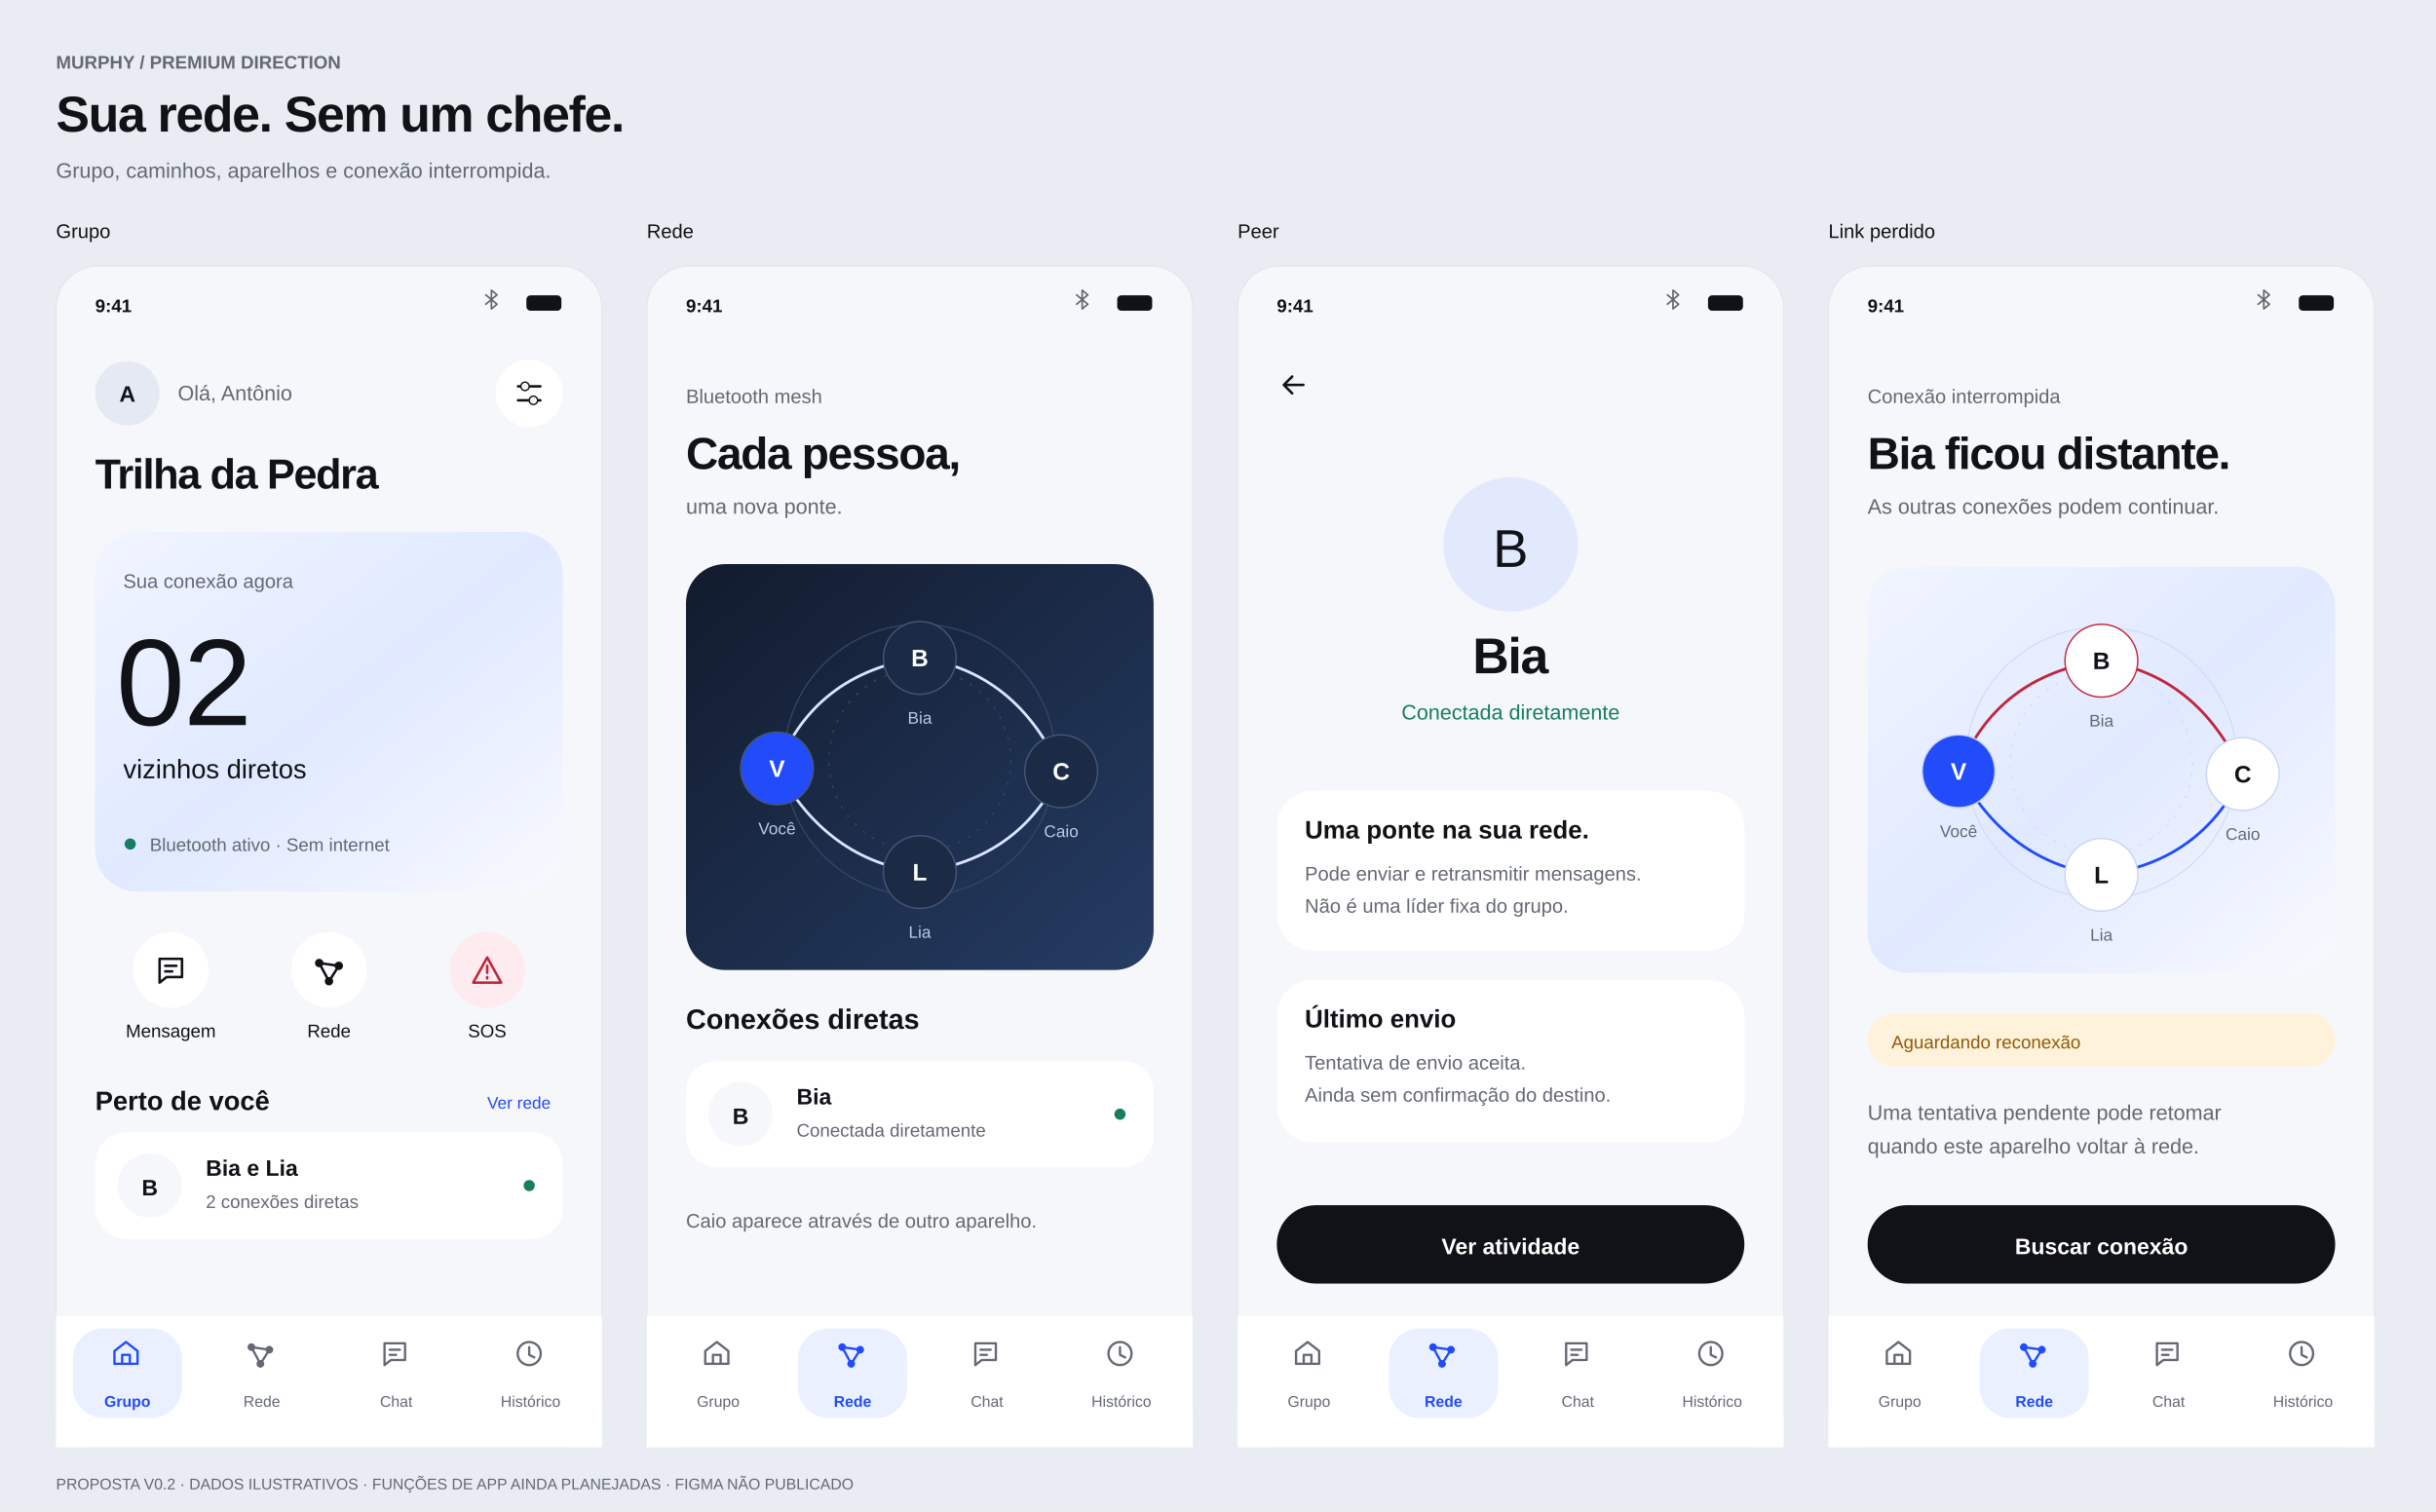
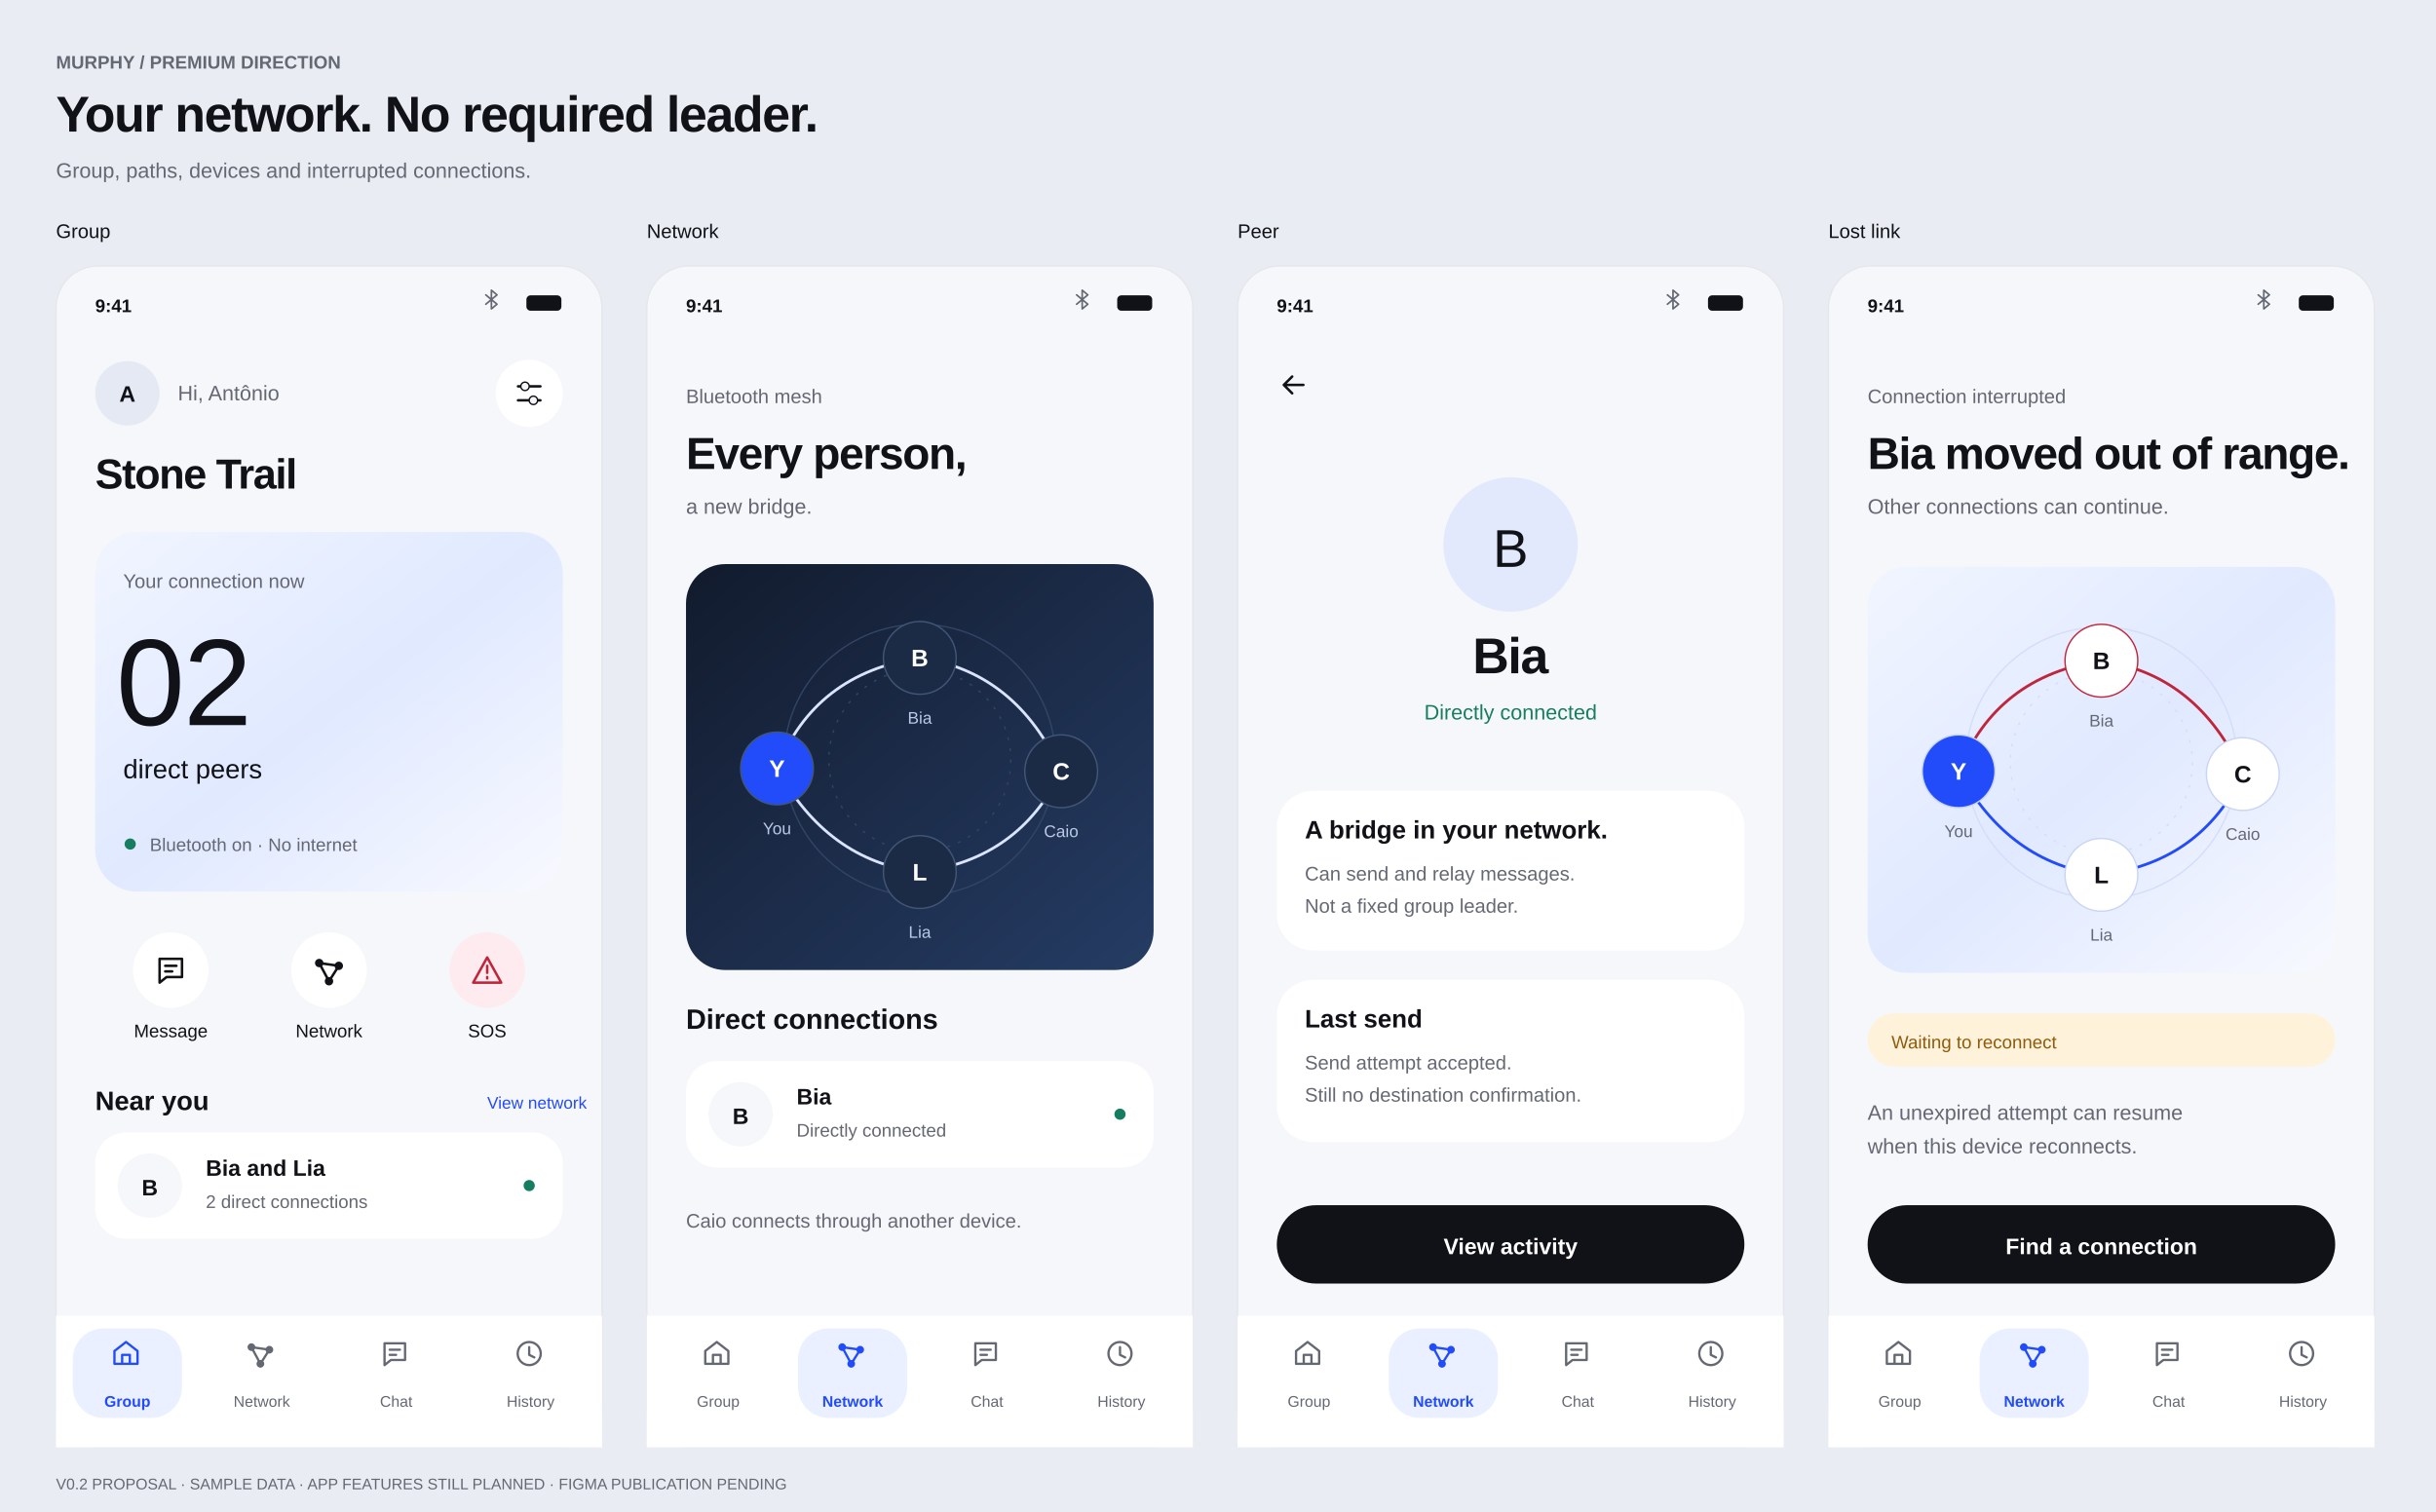
<svg xmlns="http://www.w3.org/2000/svg" width="1740" height="1080" viewBox="0 0 1740 1080">
  <defs>
    <linearGradient id="ice" x1="0" y1="0" x2="1" y2="1">
      <stop stop-color="#F1F5FF" />
      <stop offset=".5" stop-color="#E0E9FF" />
      <stop offset="1" stop-color="#F8F9FF" />
    </linearGradient>
    <linearGradient id="night" x1="0" y1="0" x2="1" y2="1">
      <stop stop-color="#121B2D" />
      <stop offset="1" stop-color="#253C64" />
    </linearGradient>
    <radialGradient id="orb">
      <stop stop-color="#B1C9FF" />
      <stop offset=".55" stop-color="#4E7CFF" />
      <stop offset="1" stop-color="#203EC2" />
    </radialGradient>
  </defs>
  <rect x="0" y="0" width="1740" height="1080" rx="0" fill="#E9ECF2" stroke="none" />
  <text x="40" y="49" font-family="Helvetica Neue, Arial, sans-serif" font-size="13" font-weight="600" fill="#646873" letter-spacing="0">MURPHY / PREMIUM DIRECTION</text>
-   <text x="40" y="94" font-family="Helvetica Neue, Arial, sans-serif" font-size="36" font-weight="600" fill="#111217" letter-spacing="-0.9">Sua rede. Sem um chefe.</text>
-   <text x="40" y="127" font-family="Helvetica Neue, Arial, sans-serif" font-size="15" font-weight="400" fill="#646873" letter-spacing="0">Grupo, caminhos, aparelhos e conexão interrompida.</text>
-   <text x="40" y="170" font-family="Helvetica Neue, Arial, sans-serif" font-size="14" font-weight="500" fill="#111217" letter-spacing="0">Grupo</text>
+   <text x="40" y="94" font-family="Helvetica Neue, Arial, sans-serif" font-size="36" font-weight="600" fill="#111217" letter-spacing="-0.9">Your network. No required leader.</text>
+   <text x="40" y="127" font-family="Helvetica Neue, Arial, sans-serif" font-size="15" font-weight="400" fill="#646873" letter-spacing="0">Group, paths, devices and interrupted connections.</text>
+   <text x="40" y="170" font-family="Helvetica Neue, Arial, sans-serif" font-size="14" font-weight="500" fill="#111217" letter-spacing="0">Group</text>
  <g id="screen-5" transform="translate(40 190)">
    <rect x="0" y="0" width="390" height="844" rx="30" fill="#F6F7FA" stroke="#E5E7ED" />
    <text x="28" y="33" font-family="Helvetica Neue, Arial, sans-serif" font-size="13" font-weight="600" fill="#111217" letter-spacing="0">9:41</text>
    <g transform="translate(303 16) scale(0.6666667)">
      <path d="M12 2v20l6-5L6 7l12 10 M12 2l6 5L6 17" fill="none" stroke="#646873" stroke-width="1.8" stroke-linecap="round" stroke-linejoin="round" />
    </g>
    <rect x="336" y="21" width="25" height="11" rx="3" fill="#111217" stroke="none" />
    <circle cx="51" cy="91" r="23" fill="#E4E9F4" />
    <text x="51" y="97" text-anchor="middle" font-family="Helvetica Neue, Arial, sans-serif" font-size="16" font-weight="600" fill="#111217" letter-spacing="0">A</text>
-     <text x="87" y="96" font-family="Helvetica Neue, Arial, sans-serif" font-size="15" font-weight="400" fill="#646873" letter-spacing="0">Olá, Antônio</text>
+     <text x="87" y="96" font-family="Helvetica Neue, Arial, sans-serif" font-size="15" font-weight="400" fill="#646873" letter-spacing="0">Hi, Antônio</text>
    <rect x="314" y="67" width="48" height="48" rx="24" fill="#FFFFFF" stroke="none" />
    <g transform="translate(326 79) scale(1)">
      <path d="M4 7h16 M4 17h16" fill="none" stroke="#111217" stroke-width="1.8" stroke-linecap="round" stroke-linejoin="round" />
      <circle cx="9" cy="7" r="3" fill="#F6F7FA" stroke="#111217" />
      <circle cx="15" cy="17" r="3" fill="#F6F7FA" stroke="#111217" />
    </g>
-     <text x="28" y="159" font-family="Helvetica Neue, Arial, sans-serif" font-size="30" font-weight="600" fill="#111217" letter-spacing="-0.9">Trilha da Pedra</text>
+     <text x="28" y="159" font-family="Helvetica Neue, Arial, sans-serif" font-size="30" font-weight="600" fill="#111217" letter-spacing="-0.9">Stone Trail</text>
    <rect x="28" y="190" width="334" height="257" rx="30" fill="url(#ice)" stroke="none" />
-     <text x="48" y="230" font-family="Helvetica Neue, Arial, sans-serif" font-size="14" font-weight="500" fill="#646873" letter-spacing="0">Sua conexão agora</text>
+     <text x="48" y="230" font-family="Helvetica Neue, Arial, sans-serif" font-size="14" font-weight="500" fill="#646873" letter-spacing="0">Your connection now</text>
    <text x="43" y="328" font-family="Helvetica Neue, Arial, sans-serif" font-size="88" font-weight="500" fill="#111217" letter-spacing="-0.9">02</text>
-     <text x="48" y="366" font-family="Helvetica Neue, Arial, sans-serif" font-size="19" font-weight="500" fill="#111217" letter-spacing="0">vizinhos diretos</text>
+     <text x="48" y="366" font-family="Helvetica Neue, Arial, sans-serif" font-size="19" font-weight="500" fill="#111217" letter-spacing="0">direct peers</text>
    <circle cx="53" cy="413" r="4" fill="#167D60" />
-     <text x="67" y="418" font-family="Helvetica Neue, Arial, sans-serif" font-size="13" font-weight="400" fill="#646873" letter-spacing="0">Bluetooth ativo · Sem internet</text>
+     <text x="67" y="418" font-family="Helvetica Neue, Arial, sans-serif" font-size="13" font-weight="400" fill="#646873" letter-spacing="0">Bluetooth on · No internet</text>
    <circle cx="82" cy="503" r="27" fill="#FFFFFF" />
    <g transform="translate(70 491) scale(1)">
      <path d="M4 4h16v13H9l-5 4V4 M8 9h8 M8 13h5" fill="none" stroke="#111217" stroke-width="1.8" stroke-linecap="round" stroke-linejoin="round" />
    </g>
-     <text x="82" y="551" text-anchor="middle" font-family="Helvetica Neue, Arial, sans-serif" font-size="13" font-weight="500" fill="#111217" letter-spacing="0">Mensagem</text>
+     <text x="82" y="551" text-anchor="middle" font-family="Helvetica Neue, Arial, sans-serif" font-size="13" font-weight="500" fill="#111217" letter-spacing="0">Message</text>
    <circle cx="195" cy="503" r="27" fill="#FFFFFF" />
    <g transform="translate(183 491) scale(1)">
      <path d="M5 7l14 2-7 11L5 7 M5 7l7 13" fill="none" stroke="#111217" stroke-width="1.8" stroke-linecap="round" stroke-linejoin="round" />
      <circle cx="5" cy="7" r="3" fill="#111217" />
      <circle cx="19" cy="9" r="3" fill="#111217" />
      <circle cx="12" cy="20" r="3" fill="#111217" />
    </g>
-     <text x="195" y="551" text-anchor="middle" font-family="Helvetica Neue, Arial, sans-serif" font-size="13" font-weight="500" fill="#111217" letter-spacing="0">Rede</text>
+     <text x="195" y="551" text-anchor="middle" font-family="Helvetica Neue, Arial, sans-serif" font-size="13" font-weight="500" fill="#111217" letter-spacing="0">Network</text>
    <circle cx="308" cy="503" r="27" fill="#FDEBF0" />
    <g transform="translate(296 491) scale(1)">
      <path d="M12 3L2 21h20L12 3 M12 9v5 M12 17v1" fill="none" stroke="#BF263B" stroke-width="1.8" stroke-linecap="round" stroke-linejoin="round" />
    </g>
    <text x="308" y="551" text-anchor="middle" font-family="Helvetica Neue, Arial, sans-serif" font-size="13" font-weight="500" fill="#111217" letter-spacing="0">SOS</text>
-     <text x="28" y="603" font-family="Helvetica Neue, Arial, sans-serif" font-size="19" font-weight="600" fill="#111217" letter-spacing="0">Perto de você</text>
-     <text x="308" y="602" font-family="Helvetica Neue, Arial, sans-serif" font-size="12" font-weight="500" fill="#224BFA" letter-spacing="0">Ver rede</text>
+     <text x="28" y="603" font-family="Helvetica Neue, Arial, sans-serif" font-size="19" font-weight="600" fill="#111217" letter-spacing="0">Near you</text>
+     <text x="308" y="602" font-family="Helvetica Neue, Arial, sans-serif" font-size="12" font-weight="500" fill="#224BFA" letter-spacing="0">View network</text>
    <rect x="28" y="619" width="334" height="76" rx="22" fill="#FFFFFF" stroke="none" />
    <circle cx="67" cy="657" r="23" fill="#F6F7FA" />
    <text x="67" y="664" text-anchor="middle" font-family="Helvetica Neue, Arial, sans-serif" font-size="16" font-weight="600" fill="#111217" letter-spacing="0">B</text>
-     <text x="107" y="650" font-family="Helvetica Neue, Arial, sans-serif" font-size="16" font-weight="600" fill="#111217" letter-spacing="0">Bia e Lia</text>
-     <text x="107" y="673" font-family="Helvetica Neue, Arial, sans-serif" font-size="13" font-weight="400" fill="#646873" letter-spacing="0">2 conexões diretas</text>
+     <text x="107" y="650" font-family="Helvetica Neue, Arial, sans-serif" font-size="16" font-weight="600" fill="#111217" letter-spacing="0">Bia and Lia</text>
+     <text x="107" y="673" font-family="Helvetica Neue, Arial, sans-serif" font-size="13" font-weight="400" fill="#646873" letter-spacing="0">2 direct connections</text>
    <circle cx="338" cy="657" r="4" fill="#167D60" />
    <rect x="0" y="750" width="390" height="94" rx="0" fill="#FFFFFF" stroke="none" />
    <rect x="12" y="759" width="78" height="64" rx="22" fill="#EAF0FF" stroke="none" />
    <g transform="translate(39 766) scale(0.9166667)">
      <path d="M3 10L12 3l9 7v10H3Z M9 20v-7h6v7" fill="none" stroke="#224BFA" stroke-width="1.8" stroke-linecap="round" stroke-linejoin="round" />
    </g>
-     <text x="51" y="815" text-anchor="middle" font-family="Helvetica Neue, Arial, sans-serif" font-size="11" font-weight="600" fill="#224BFA" letter-spacing="0">Grupo</text>
+     <text x="51" y="815" text-anchor="middle" font-family="Helvetica Neue, Arial, sans-serif" font-size="11" font-weight="600" fill="#224BFA" letter-spacing="0">Group</text>
    <rect x="108" y="759" width="78" height="64" rx="22" fill="#FFFFFF" stroke="none" />
    <g transform="translate(135 766) scale(0.9166667)">
      <path d="M5 7l14 2-7 11L5 7 M5 7l7 13" fill="none" stroke="#646873" stroke-width="1.8" stroke-linecap="round" stroke-linejoin="round" />
      <circle cx="5" cy="7" r="3" fill="#646873" />
      <circle cx="19" cy="9" r="3" fill="#646873" />
      <circle cx="12" cy="20" r="3" fill="#646873" />
    </g>
-     <text x="147" y="815" text-anchor="middle" font-family="Helvetica Neue, Arial, sans-serif" font-size="11" font-weight="400" fill="#646873" letter-spacing="0">Rede</text>
-     <rect x="204" y="759" width="78" height="64" rx="22" fill="#FFFFFF" stroke="none" />
-     <g transform="translate(231 766) scale(0.9166667)">
-       <path d="M4 4h16v13H9l-5 4V4 M8 9h8 M8 13h5" fill="none" stroke="#646873" stroke-width="1.8" stroke-linecap="round" stroke-linejoin="round" />
-     </g>
-     <text x="243" y="815" text-anchor="middle" font-family="Helvetica Neue, Arial, sans-serif" font-size="11" font-weight="400" fill="#646873" letter-spacing="0">Chat</text>
-     <rect x="300" y="759" width="78" height="64" rx="22" fill="#FFFFFF" stroke="none" />
-     <g transform="translate(327 766) scale(0.9166667)">
-       <path d="M12 7v6l4 2" fill="none" stroke="#646873" stroke-width="1.8" stroke-linecap="round" stroke-linejoin="round" />
-       <circle cx="12" cy="12" r="9" fill="none" stroke="#646873" stroke-width="1.8" />
-     </g>
-     <text x="339" y="815" text-anchor="middle" font-family="Helvetica Neue, Arial, sans-serif" font-size="11" font-weight="400" fill="#646873" letter-spacing="0">Histórico</text>
-   </g>
-   <text x="462" y="170" font-family="Helvetica Neue, Arial, sans-serif" font-size="14" font-weight="500" fill="#111217" letter-spacing="0">Rede</text>
+     <text x="147" y="815" text-anchor="middle" font-family="Helvetica Neue, Arial, sans-serif" font-size="11" font-weight="400" fill="#646873" letter-spacing="0">Network</text>
+     <rect x="204" y="759" width="78" height="64" rx="22" fill="#FFFFFF" stroke="none" />
+     <g transform="translate(231 766) scale(0.9166667)">
+       <path d="M4 4h16v13H9l-5 4V4 M8 9h8 M8 13h5" fill="none" stroke="#646873" stroke-width="1.8" stroke-linecap="round" stroke-linejoin="round" />
+     </g>
+     <text x="243" y="815" text-anchor="middle" font-family="Helvetica Neue, Arial, sans-serif" font-size="11" font-weight="400" fill="#646873" letter-spacing="0">Chat</text>
+     <rect x="300" y="759" width="78" height="64" rx="22" fill="#FFFFFF" stroke="none" />
+     <g transform="translate(327 766) scale(0.9166667)">
+       <path d="M12 7v6l4 2" fill="none" stroke="#646873" stroke-width="1.8" stroke-linecap="round" stroke-linejoin="round" />
+       <circle cx="12" cy="12" r="9" fill="none" stroke="#646873" stroke-width="1.8" />
+     </g>
+     <text x="339" y="815" text-anchor="middle" font-family="Helvetica Neue, Arial, sans-serif" font-size="11" font-weight="400" fill="#646873" letter-spacing="0">History</text>
+   </g>
+   <text x="462" y="170" font-family="Helvetica Neue, Arial, sans-serif" font-size="14" font-weight="500" fill="#111217" letter-spacing="0">Network</text>
  <g id="screen-6" transform="translate(462 190)">
    <rect x="0" y="0" width="390" height="844" rx="30" fill="#F6F7FA" stroke="#E5E7ED" />
    <text x="28" y="33" font-family="Helvetica Neue, Arial, sans-serif" font-size="13" font-weight="600" fill="#111217" letter-spacing="0">9:41</text>
    <g transform="translate(303 16) scale(0.6666667)">
      <path d="M12 2v20l6-5L6 7l12 10 M12 2l6 5L6 17" fill="none" stroke="#646873" stroke-width="1.8" stroke-linecap="round" stroke-linejoin="round" />
    </g>
    <rect x="336" y="21" width="25" height="11" rx="3" fill="#111217" stroke="none" />
    <text x="28" y="98" font-family="Helvetica Neue, Arial, sans-serif" font-size="14" font-weight="500" fill="#646873" letter-spacing="0">Bluetooth mesh</text>
-     <text x="28" y="145" font-family="Helvetica Neue, Arial, sans-serif" font-size="32" font-weight="600" fill="#111217" letter-spacing="-0.9">Cada pessoa,</text>
-     <text x="28" y="177" font-family="Helvetica Neue, Arial, sans-serif" font-size="15" font-weight="400" fill="#646873" letter-spacing="0">uma nova ponte.</text>
+     <text x="28" y="145" font-family="Helvetica Neue, Arial, sans-serif" font-size="32" font-weight="600" fill="#111217" letter-spacing="-0.9">Every person,</text>
+     <text x="28" y="177" font-family="Helvetica Neue, Arial, sans-serif" font-size="15" font-weight="400" fill="#646873" letter-spacing="0">a new bridge.</text>
    <rect x="28" y="213" width="334" height="290" rx="28" fill="url(#night)" stroke="none" />
    <circle cx="195" cy="353" r="97" fill="none" stroke="#314464" />
    <circle cx="195" cy="353" r="65" fill="none" stroke="#314464" stroke-dasharray="2 6" />
    <path d="M93 359Q120 291 195 280Q264 290 296 361" fill="none" stroke="#DAE4FF" stroke-width="2" stroke-linecap="round" stroke-linejoin="round" />
    <path d="M93 359Q129 425 195 433Q266 424 296 361" fill="none" stroke="#DAE4FF" stroke-width="2" stroke-linecap="round" stroke-linejoin="round" />
    <circle cx="93" cy="359" r="26" fill="#224BFA" stroke="#415675" />
-     <text x="93" y="365" text-anchor="middle" font-family="Helvetica Neue, Arial, sans-serif" font-size="17" font-weight="600" fill="#fff" letter-spacing="0">V</text>
-     <text x="93" y="406" text-anchor="middle" font-family="Helvetica Neue, Arial, sans-serif" font-size="12" font-weight="400" fill="#B9C9E6" letter-spacing="0">Você</text>
+     <text x="93" y="365" text-anchor="middle" font-family="Helvetica Neue, Arial, sans-serif" font-size="17" font-weight="600" fill="#fff" letter-spacing="0">Y</text>
+     <text x="93" y="406" text-anchor="middle" font-family="Helvetica Neue, Arial, sans-serif" font-size="12" font-weight="400" fill="#B9C9E6" letter-spacing="0">You</text>
    <circle cx="195" cy="280" r="26" fill="#1B2B46" stroke="#415675" />
    <text x="195" y="286" text-anchor="middle" font-family="Helvetica Neue, Arial, sans-serif" font-size="17" font-weight="600" fill="#fff" letter-spacing="0">B</text>
    <text x="195" y="327" text-anchor="middle" font-family="Helvetica Neue, Arial, sans-serif" font-size="12" font-weight="400" fill="#B9C9E6" letter-spacing="0">Bia</text>
    <circle cx="296" cy="361" r="26" fill="#1B2B46" stroke="#415675" />
    <text x="296" y="367" text-anchor="middle" font-family="Helvetica Neue, Arial, sans-serif" font-size="17" font-weight="600" fill="#fff" letter-spacing="0">C</text>
    <text x="296" y="408" text-anchor="middle" font-family="Helvetica Neue, Arial, sans-serif" font-size="12" font-weight="400" fill="#B9C9E6" letter-spacing="0">Caio</text>
    <circle cx="195" cy="433" r="26" fill="#1B2B46" stroke="#415675" />
    <text x="195" y="439" text-anchor="middle" font-family="Helvetica Neue, Arial, sans-serif" font-size="17" font-weight="600" fill="#fff" letter-spacing="0">L</text>
    <text x="195" y="480" text-anchor="middle" font-family="Helvetica Neue, Arial, sans-serif" font-size="12" font-weight="400" fill="#B9C9E6" letter-spacing="0">Lia</text>
-     <text x="28" y="545" font-family="Helvetica Neue, Arial, sans-serif" font-size="20" font-weight="600" fill="#111217" letter-spacing="0">Conexões diretas</text>
+     <text x="28" y="545" font-family="Helvetica Neue, Arial, sans-serif" font-size="20" font-weight="600" fill="#111217" letter-spacing="0">Direct connections</text>
    <rect x="28" y="568" width="334" height="76" rx="22" fill="#FFFFFF" stroke="none" />
    <circle cx="67" cy="606" r="23" fill="#F6F7FA" />
    <text x="67" y="613" text-anchor="middle" font-family="Helvetica Neue, Arial, sans-serif" font-size="16" font-weight="600" fill="#111217" letter-spacing="0">B</text>
    <text x="107" y="599" font-family="Helvetica Neue, Arial, sans-serif" font-size="16" font-weight="600" fill="#111217" letter-spacing="0">Bia</text>
-     <text x="107" y="622" font-family="Helvetica Neue, Arial, sans-serif" font-size="13" font-weight="400" fill="#646873" letter-spacing="0">Conectada diretamente</text>
+     <text x="107" y="622" font-family="Helvetica Neue, Arial, sans-serif" font-size="13" font-weight="400" fill="#646873" letter-spacing="0">Directly connected</text>
    <circle cx="338" cy="606" r="4" fill="#167D60" />
-     <text x="28" y="687" font-family="Helvetica Neue, Arial, sans-serif" font-size="14" font-weight="400" fill="#646873" letter-spacing="0">Caio aparece através de outro aparelho.</text>
+     <text x="28" y="687" font-family="Helvetica Neue, Arial, sans-serif" font-size="14" font-weight="400" fill="#646873" letter-spacing="0">Caio connects through another device.</text>
    <rect x="0" y="750" width="390" height="94" rx="0" fill="#FFFFFF" stroke="none" />
    <rect x="12" y="759" width="78" height="64" rx="22" fill="#FFFFFF" stroke="none" />
    <g transform="translate(39 766) scale(0.9166667)">
      <path d="M3 10L12 3l9 7v10H3Z M9 20v-7h6v7" fill="none" stroke="#646873" stroke-width="1.8" stroke-linecap="round" stroke-linejoin="round" />
    </g>
-     <text x="51" y="815" text-anchor="middle" font-family="Helvetica Neue, Arial, sans-serif" font-size="11" font-weight="400" fill="#646873" letter-spacing="0">Grupo</text>
+     <text x="51" y="815" text-anchor="middle" font-family="Helvetica Neue, Arial, sans-serif" font-size="11" font-weight="400" fill="#646873" letter-spacing="0">Group</text>
    <rect x="108" y="759" width="78" height="64" rx="22" fill="#EAF0FF" stroke="none" />
    <g transform="translate(135 766) scale(0.9166667)">
      <path d="M5 7l14 2-7 11L5 7 M5 7l7 13" fill="none" stroke="#224BFA" stroke-width="1.8" stroke-linecap="round" stroke-linejoin="round" />
      <circle cx="5" cy="7" r="3" fill="#224BFA" />
      <circle cx="19" cy="9" r="3" fill="#224BFA" />
      <circle cx="12" cy="20" r="3" fill="#224BFA" />
    </g>
-     <text x="147" y="815" text-anchor="middle" font-family="Helvetica Neue, Arial, sans-serif" font-size="11" font-weight="600" fill="#224BFA" letter-spacing="0">Rede</text>
-     <rect x="204" y="759" width="78" height="64" rx="22" fill="#FFFFFF" stroke="none" />
-     <g transform="translate(231 766) scale(0.9166667)">
-       <path d="M4 4h16v13H9l-5 4V4 M8 9h8 M8 13h5" fill="none" stroke="#646873" stroke-width="1.8" stroke-linecap="round" stroke-linejoin="round" />
-     </g>
-     <text x="243" y="815" text-anchor="middle" font-family="Helvetica Neue, Arial, sans-serif" font-size="11" font-weight="400" fill="#646873" letter-spacing="0">Chat</text>
-     <rect x="300" y="759" width="78" height="64" rx="22" fill="#FFFFFF" stroke="none" />
-     <g transform="translate(327 766) scale(0.9166667)">
-       <path d="M12 7v6l4 2" fill="none" stroke="#646873" stroke-width="1.8" stroke-linecap="round" stroke-linejoin="round" />
-       <circle cx="12" cy="12" r="9" fill="none" stroke="#646873" stroke-width="1.8" />
-     </g>
-     <text x="339" y="815" text-anchor="middle" font-family="Helvetica Neue, Arial, sans-serif" font-size="11" font-weight="400" fill="#646873" letter-spacing="0">Histórico</text>
+     <text x="147" y="815" text-anchor="middle" font-family="Helvetica Neue, Arial, sans-serif" font-size="11" font-weight="600" fill="#224BFA" letter-spacing="0">Network</text>
+     <rect x="204" y="759" width="78" height="64" rx="22" fill="#FFFFFF" stroke="none" />
+     <g transform="translate(231 766) scale(0.9166667)">
+       <path d="M4 4h16v13H9l-5 4V4 M8 9h8 M8 13h5" fill="none" stroke="#646873" stroke-width="1.8" stroke-linecap="round" stroke-linejoin="round" />
+     </g>
+     <text x="243" y="815" text-anchor="middle" font-family="Helvetica Neue, Arial, sans-serif" font-size="11" font-weight="400" fill="#646873" letter-spacing="0">Chat</text>
+     <rect x="300" y="759" width="78" height="64" rx="22" fill="#FFFFFF" stroke="none" />
+     <g transform="translate(327 766) scale(0.9166667)">
+       <path d="M12 7v6l4 2" fill="none" stroke="#646873" stroke-width="1.8" stroke-linecap="round" stroke-linejoin="round" />
+       <circle cx="12" cy="12" r="9" fill="none" stroke="#646873" stroke-width="1.8" />
+     </g>
+     <text x="339" y="815" text-anchor="middle" font-family="Helvetica Neue, Arial, sans-serif" font-size="11" font-weight="400" fill="#646873" letter-spacing="0">History</text>
  </g>
  <text x="884" y="170" font-family="Helvetica Neue, Arial, sans-serif" font-size="14" font-weight="500" fill="#111217" letter-spacing="0">Peer</text>
  <g id="screen-7" transform="translate(884 190)">
    <rect x="0" y="0" width="390" height="844" rx="30" fill="#F6F7FA" stroke="#E5E7ED" />
    <text x="28" y="33" font-family="Helvetica Neue, Arial, sans-serif" font-size="13" font-weight="600" fill="#111217" letter-spacing="0">9:41</text>
    <g transform="translate(303 16) scale(0.6666667)">
      <path d="M12 2v20l6-5L6 7l12 10 M12 2l6 5L6 17" fill="none" stroke="#646873" stroke-width="1.8" stroke-linecap="round" stroke-linejoin="round" />
    </g>
    <rect x="336" y="21" width="25" height="11" rx="3" fill="#111217" stroke="none" />
    <g transform="translate(28 73) scale(1)">
      <path d="M19 12H5 M11 6l-6 6 6 6" fill="none" stroke="#111217" stroke-width="1.8" stroke-linecap="round" stroke-linejoin="round" />
    </g>
    <circle cx="195" cy="199" r="48" fill="#E2E9FC" />
    <text x="195" y="215" text-anchor="middle" font-family="Helvetica Neue, Arial, sans-serif" font-size="38" font-weight="500" fill="#111217" letter-spacing="-0.9">B</text>
    <text x="195" y="291" text-anchor="middle" font-family="Helvetica Neue, Arial, sans-serif" font-size="36" font-weight="600" fill="#111217" letter-spacing="-0.9">Bia</text>
-     <text x="195" y="324" text-anchor="middle" font-family="Helvetica Neue, Arial, sans-serif" font-size="15" font-weight="500" fill="#167D60" letter-spacing="0">Conectada diretamente</text>
+     <text x="195" y="324" text-anchor="middle" font-family="Helvetica Neue, Arial, sans-serif" font-size="15" font-weight="500" fill="#167D60" letter-spacing="0">Directly connected</text>
    <rect x="28" y="375" width="334" height="114" rx="26" fill="#FFFFFF" stroke="none" />
-     <text x="48" y="409" font-family="Helvetica Neue, Arial, sans-serif" font-size="18" font-weight="600" fill="#111217" letter-spacing="0">Uma ponte na sua rede.</text>
-     <text x="48" y="439" font-family="Helvetica Neue, Arial, sans-serif" font-size="14" font-weight="400" fill="#646873" letter-spacing="0">Pode enviar e retransmitir mensagens.</text>
-     <text x="48" y="462" font-family="Helvetica Neue, Arial, sans-serif" font-size="14" font-weight="400" fill="#646873" letter-spacing="0">Não é uma líder fixa do grupo.</text>
+     <text x="48" y="409" font-family="Helvetica Neue, Arial, sans-serif" font-size="18" font-weight="600" fill="#111217" letter-spacing="0">A bridge in your network.</text>
+     <text x="48" y="439" font-family="Helvetica Neue, Arial, sans-serif" font-size="14" font-weight="400" fill="#646873" letter-spacing="0">Can send and relay messages.</text>
+     <text x="48" y="462" font-family="Helvetica Neue, Arial, sans-serif" font-size="14" font-weight="400" fill="#646873" letter-spacing="0">Not a fixed group leader.</text>
    <rect x="28" y="510" width="334" height="116" rx="26" fill="#FFFFFF" stroke="none" />
-     <text x="48" y="544" font-family="Helvetica Neue, Arial, sans-serif" font-size="18" font-weight="600" fill="#111217" letter-spacing="0">Último envio</text>
-     <text x="48" y="574" font-family="Helvetica Neue, Arial, sans-serif" font-size="14" font-weight="400" fill="#646873" letter-spacing="0">Tentativa de envio aceita.</text>
-     <text x="48" y="597" font-family="Helvetica Neue, Arial, sans-serif" font-size="14" font-weight="400" fill="#646873" letter-spacing="0">Ainda sem confirmação do destino.</text>
+     <text x="48" y="544" font-family="Helvetica Neue, Arial, sans-serif" font-size="18" font-weight="600" fill="#111217" letter-spacing="0">Last send</text>
+     <text x="48" y="574" font-family="Helvetica Neue, Arial, sans-serif" font-size="14" font-weight="400" fill="#646873" letter-spacing="0">Send attempt accepted.</text>
+     <text x="48" y="597" font-family="Helvetica Neue, Arial, sans-serif" font-size="14" font-weight="400" fill="#646873" letter-spacing="0">Still no destination confirmation.</text>
    <rect x="28" y="671" width="334" height="56" rx="28" fill="#111217" stroke="none" />
-     <text x="195" y="706" text-anchor="middle" font-family="Helvetica Neue, Arial, sans-serif" font-size="16" font-weight="600" fill="#fff" letter-spacing="0">Ver atividade</text>
+     <text x="195" y="706" text-anchor="middle" font-family="Helvetica Neue, Arial, sans-serif" font-size="16" font-weight="600" fill="#fff" letter-spacing="0">View activity</text>
    <rect x="0" y="750" width="390" height="94" rx="0" fill="#FFFFFF" stroke="none" />
    <rect x="12" y="759" width="78" height="64" rx="22" fill="#FFFFFF" stroke="none" />
    <g transform="translate(39 766) scale(0.9166667)">
      <path d="M3 10L12 3l9 7v10H3Z M9 20v-7h6v7" fill="none" stroke="#646873" stroke-width="1.8" stroke-linecap="round" stroke-linejoin="round" />
    </g>
-     <text x="51" y="815" text-anchor="middle" font-family="Helvetica Neue, Arial, sans-serif" font-size="11" font-weight="400" fill="#646873" letter-spacing="0">Grupo</text>
+     <text x="51" y="815" text-anchor="middle" font-family="Helvetica Neue, Arial, sans-serif" font-size="11" font-weight="400" fill="#646873" letter-spacing="0">Group</text>
    <rect x="108" y="759" width="78" height="64" rx="22" fill="#EAF0FF" stroke="none" />
    <g transform="translate(135 766) scale(0.9166667)">
      <path d="M5 7l14 2-7 11L5 7 M5 7l7 13" fill="none" stroke="#224BFA" stroke-width="1.8" stroke-linecap="round" stroke-linejoin="round" />
      <circle cx="5" cy="7" r="3" fill="#224BFA" />
      <circle cx="19" cy="9" r="3" fill="#224BFA" />
      <circle cx="12" cy="20" r="3" fill="#224BFA" />
    </g>
-     <text x="147" y="815" text-anchor="middle" font-family="Helvetica Neue, Arial, sans-serif" font-size="11" font-weight="600" fill="#224BFA" letter-spacing="0">Rede</text>
-     <rect x="204" y="759" width="78" height="64" rx="22" fill="#FFFFFF" stroke="none" />
-     <g transform="translate(231 766) scale(0.9166667)">
-       <path d="M4 4h16v13H9l-5 4V4 M8 9h8 M8 13h5" fill="none" stroke="#646873" stroke-width="1.8" stroke-linecap="round" stroke-linejoin="round" />
-     </g>
-     <text x="243" y="815" text-anchor="middle" font-family="Helvetica Neue, Arial, sans-serif" font-size="11" font-weight="400" fill="#646873" letter-spacing="0">Chat</text>
-     <rect x="300" y="759" width="78" height="64" rx="22" fill="#FFFFFF" stroke="none" />
-     <g transform="translate(327 766) scale(0.9166667)">
-       <path d="M12 7v6l4 2" fill="none" stroke="#646873" stroke-width="1.8" stroke-linecap="round" stroke-linejoin="round" />
-       <circle cx="12" cy="12" r="9" fill="none" stroke="#646873" stroke-width="1.8" />
-     </g>
-     <text x="339" y="815" text-anchor="middle" font-family="Helvetica Neue, Arial, sans-serif" font-size="11" font-weight="400" fill="#646873" letter-spacing="0">Histórico</text>
-   </g>
-   <text x="1306" y="170" font-family="Helvetica Neue, Arial, sans-serif" font-size="14" font-weight="500" fill="#111217" letter-spacing="0">Link perdido</text>
+     <text x="147" y="815" text-anchor="middle" font-family="Helvetica Neue, Arial, sans-serif" font-size="11" font-weight="600" fill="#224BFA" letter-spacing="0">Network</text>
+     <rect x="204" y="759" width="78" height="64" rx="22" fill="#FFFFFF" stroke="none" />
+     <g transform="translate(231 766) scale(0.9166667)">
+       <path d="M4 4h16v13H9l-5 4V4 M8 9h8 M8 13h5" fill="none" stroke="#646873" stroke-width="1.8" stroke-linecap="round" stroke-linejoin="round" />
+     </g>
+     <text x="243" y="815" text-anchor="middle" font-family="Helvetica Neue, Arial, sans-serif" font-size="11" font-weight="400" fill="#646873" letter-spacing="0">Chat</text>
+     <rect x="300" y="759" width="78" height="64" rx="22" fill="#FFFFFF" stroke="none" />
+     <g transform="translate(327 766) scale(0.9166667)">
+       <path d="M12 7v6l4 2" fill="none" stroke="#646873" stroke-width="1.8" stroke-linecap="round" stroke-linejoin="round" />
+       <circle cx="12" cy="12" r="9" fill="none" stroke="#646873" stroke-width="1.8" />
+     </g>
+     <text x="339" y="815" text-anchor="middle" font-family="Helvetica Neue, Arial, sans-serif" font-size="11" font-weight="400" fill="#646873" letter-spacing="0">History</text>
+   </g>
+   <text x="1306" y="170" font-family="Helvetica Neue, Arial, sans-serif" font-size="14" font-weight="500" fill="#111217" letter-spacing="0">Lost link</text>
  <g id="screen-8" transform="translate(1306 190)">
    <rect x="0" y="0" width="390" height="844" rx="30" fill="#F6F7FA" stroke="#E5E7ED" />
    <text x="28" y="33" font-family="Helvetica Neue, Arial, sans-serif" font-size="13" font-weight="600" fill="#111217" letter-spacing="0">9:41</text>
    <g transform="translate(303 16) scale(0.6666667)">
      <path d="M12 2v20l6-5L6 7l12 10 M12 2l6 5L6 17" fill="none" stroke="#646873" stroke-width="1.8" stroke-linecap="round" stroke-linejoin="round" />
    </g>
    <rect x="336" y="21" width="25" height="11" rx="3" fill="#111217" stroke="none" />
-     <text x="28" y="98" font-family="Helvetica Neue, Arial, sans-serif" font-size="14" font-weight="500" fill="#646873" letter-spacing="0">Conexão interrompida</text>
-     <text x="28" y="145" font-family="Helvetica Neue, Arial, sans-serif" font-size="32" font-weight="600" fill="#111217" letter-spacing="-0.9">Bia ficou distante.</text>
-     <text x="28" y="177" font-family="Helvetica Neue, Arial, sans-serif" font-size="15" font-weight="400" fill="#646873" letter-spacing="0">As outras conexões podem continuar.</text>
+     <text x="28" y="98" font-family="Helvetica Neue, Arial, sans-serif" font-size="14" font-weight="500" fill="#646873" letter-spacing="0">Connection interrupted</text>
+     <text x="28" y="145" font-family="Helvetica Neue, Arial, sans-serif" font-size="32" font-weight="600" fill="#111217" letter-spacing="-0.9">Bia moved out of range.</text>
+     <text x="28" y="177" font-family="Helvetica Neue, Arial, sans-serif" font-size="15" font-weight="400" fill="#646873" letter-spacing="0">Other connections can continue.</text>
    <rect x="28" y="215" width="334" height="290" rx="28" fill="url(#ice)" stroke="none" />
    <circle cx="195" cy="355" r="97" fill="none" stroke="#D4DDFA" />
    <circle cx="195" cy="355" r="65" fill="none" stroke="#D4DDFA" stroke-dasharray="2 6" />
    <path d="M93 361Q120 293 195 282Q264 292 296 363" fill="none" stroke="#BF263B" stroke-width="2" stroke-linecap="round" stroke-linejoin="round" />
    <path d="M93 361Q129 427 195 435Q266 426 296 363" fill="none" stroke="#224BFA" stroke-width="2" stroke-linecap="round" stroke-linejoin="round" />
    <circle cx="93" cy="361" r="26" fill="#224BFA" stroke="#C9D5F4" />
-     <text x="93" y="367" text-anchor="middle" font-family="Helvetica Neue, Arial, sans-serif" font-size="17" font-weight="600" fill="#fff" letter-spacing="0">V</text>
-     <text x="93" y="408" text-anchor="middle" font-family="Helvetica Neue, Arial, sans-serif" font-size="12" font-weight="400" fill="#646873" letter-spacing="0">Você</text>
+     <text x="93" y="367" text-anchor="middle" font-family="Helvetica Neue, Arial, sans-serif" font-size="17" font-weight="600" fill="#fff" letter-spacing="0">Y</text>
+     <text x="93" y="408" text-anchor="middle" font-family="Helvetica Neue, Arial, sans-serif" font-size="12" font-weight="400" fill="#646873" letter-spacing="0">You</text>
    <circle cx="195" cy="282" r="26" fill="#fff" stroke="#BF263B" />
    <text x="195" y="288" text-anchor="middle" font-family="Helvetica Neue, Arial, sans-serif" font-size="17" font-weight="600" fill="#111217" letter-spacing="0">B</text>
    <text x="195" y="329" text-anchor="middle" font-family="Helvetica Neue, Arial, sans-serif" font-size="12" font-weight="400" fill="#646873" letter-spacing="0">Bia</text>
    <circle cx="296" cy="363" r="26" fill="#fff" stroke="#C9D5F4" />
    <text x="296" y="369" text-anchor="middle" font-family="Helvetica Neue, Arial, sans-serif" font-size="17" font-weight="600" fill="#111217" letter-spacing="0">C</text>
    <text x="296" y="410" text-anchor="middle" font-family="Helvetica Neue, Arial, sans-serif" font-size="12" font-weight="400" fill="#646873" letter-spacing="0">Caio</text>
    <circle cx="195" cy="435" r="26" fill="#fff" stroke="#C9D5F4" />
    <text x="195" y="441" text-anchor="middle" font-family="Helvetica Neue, Arial, sans-serif" font-size="17" font-weight="600" fill="#111217" letter-spacing="0">L</text>
    <text x="195" y="482" text-anchor="middle" font-family="Helvetica Neue, Arial, sans-serif" font-size="12" font-weight="400" fill="#646873" letter-spacing="0">Lia</text>
    <rect x="28" y="534" width="334" height="38" rx="19" fill="#FFF2DA" stroke="none" />
-     <text x="45" y="559" font-family="Helvetica Neue, Arial, sans-serif" font-size="13" font-weight="500" fill="#8E5B0B" letter-spacing="0">Aguardando reconexão</text>
-     <text x="28" y="610" font-family="Helvetica Neue, Arial, sans-serif" font-size="15" font-weight="400" fill="#646873" letter-spacing="0">Uma tentativa pendente pode retomar</text>
-     <text x="28" y="634" font-family="Helvetica Neue, Arial, sans-serif" font-size="15" font-weight="400" fill="#646873" letter-spacing="0">quando este aparelho voltar à rede.</text>
+     <text x="45" y="559" font-family="Helvetica Neue, Arial, sans-serif" font-size="13" font-weight="500" fill="#8E5B0B" letter-spacing="0">Waiting to reconnect</text>
+     <text x="28" y="610" font-family="Helvetica Neue, Arial, sans-serif" font-size="15" font-weight="400" fill="#646873" letter-spacing="0">An unexpired attempt can resume</text>
+     <text x="28" y="634" font-family="Helvetica Neue, Arial, sans-serif" font-size="15" font-weight="400" fill="#646873" letter-spacing="0">when this device reconnects.</text>
    <rect x="28" y="671" width="334" height="56" rx="28" fill="#111217" stroke="none" />
-     <text x="195" y="706" text-anchor="middle" font-family="Helvetica Neue, Arial, sans-serif" font-size="16" font-weight="600" fill="#fff" letter-spacing="0">Buscar conexão</text>
+     <text x="195" y="706" text-anchor="middle" font-family="Helvetica Neue, Arial, sans-serif" font-size="16" font-weight="600" fill="#fff" letter-spacing="0">Find a connection</text>
    <rect x="0" y="750" width="390" height="94" rx="0" fill="#FFFFFF" stroke="none" />
    <rect x="12" y="759" width="78" height="64" rx="22" fill="#FFFFFF" stroke="none" />
    <g transform="translate(39 766) scale(0.9166667)">
      <path d="M3 10L12 3l9 7v10H3Z M9 20v-7h6v7" fill="none" stroke="#646873" stroke-width="1.8" stroke-linecap="round" stroke-linejoin="round" />
    </g>
-     <text x="51" y="815" text-anchor="middle" font-family="Helvetica Neue, Arial, sans-serif" font-size="11" font-weight="400" fill="#646873" letter-spacing="0">Grupo</text>
+     <text x="51" y="815" text-anchor="middle" font-family="Helvetica Neue, Arial, sans-serif" font-size="11" font-weight="400" fill="#646873" letter-spacing="0">Group</text>
    <rect x="108" y="759" width="78" height="64" rx="22" fill="#EAF0FF" stroke="none" />
    <g transform="translate(135 766) scale(0.9166667)">
      <path d="M5 7l14 2-7 11L5 7 M5 7l7 13" fill="none" stroke="#224BFA" stroke-width="1.8" stroke-linecap="round" stroke-linejoin="round" />
      <circle cx="5" cy="7" r="3" fill="#224BFA" />
      <circle cx="19" cy="9" r="3" fill="#224BFA" />
      <circle cx="12" cy="20" r="3" fill="#224BFA" />
    </g>
-     <text x="147" y="815" text-anchor="middle" font-family="Helvetica Neue, Arial, sans-serif" font-size="11" font-weight="600" fill="#224BFA" letter-spacing="0">Rede</text>
-     <rect x="204" y="759" width="78" height="64" rx="22" fill="#FFFFFF" stroke="none" />
-     <g transform="translate(231 766) scale(0.9166667)">
-       <path d="M4 4h16v13H9l-5 4V4 M8 9h8 M8 13h5" fill="none" stroke="#646873" stroke-width="1.8" stroke-linecap="round" stroke-linejoin="round" />
-     </g>
-     <text x="243" y="815" text-anchor="middle" font-family="Helvetica Neue, Arial, sans-serif" font-size="11" font-weight="400" fill="#646873" letter-spacing="0">Chat</text>
-     <rect x="300" y="759" width="78" height="64" rx="22" fill="#FFFFFF" stroke="none" />
-     <g transform="translate(327 766) scale(0.9166667)">
-       <path d="M12 7v6l4 2" fill="none" stroke="#646873" stroke-width="1.8" stroke-linecap="round" stroke-linejoin="round" />
-       <circle cx="12" cy="12" r="9" fill="none" stroke="#646873" stroke-width="1.8" />
-     </g>
-     <text x="339" y="815" text-anchor="middle" font-family="Helvetica Neue, Arial, sans-serif" font-size="11" font-weight="400" fill="#646873" letter-spacing="0">Histórico</text>
-   </g>
-   <text x="40" y="1064" font-family="Helvetica Neue, Arial, sans-serif" font-size="11" font-weight="500" fill="#646873" letter-spacing="0">PROPOSTA V0.2 · DADOS ILUSTRATIVOS · FUNÇÕES DE APP AINDA PLANEJADAS · FIGMA NÃO PUBLICADO</text>
+     <text x="147" y="815" text-anchor="middle" font-family="Helvetica Neue, Arial, sans-serif" font-size="11" font-weight="600" fill="#224BFA" letter-spacing="0">Network</text>
+     <rect x="204" y="759" width="78" height="64" rx="22" fill="#FFFFFF" stroke="none" />
+     <g transform="translate(231 766) scale(0.9166667)">
+       <path d="M4 4h16v13H9l-5 4V4 M8 9h8 M8 13h5" fill="none" stroke="#646873" stroke-width="1.8" stroke-linecap="round" stroke-linejoin="round" />
+     </g>
+     <text x="243" y="815" text-anchor="middle" font-family="Helvetica Neue, Arial, sans-serif" font-size="11" font-weight="400" fill="#646873" letter-spacing="0">Chat</text>
+     <rect x="300" y="759" width="78" height="64" rx="22" fill="#FFFFFF" stroke="none" />
+     <g transform="translate(327 766) scale(0.9166667)">
+       <path d="M12 7v6l4 2" fill="none" stroke="#646873" stroke-width="1.8" stroke-linecap="round" stroke-linejoin="round" />
+       <circle cx="12" cy="12" r="9" fill="none" stroke="#646873" stroke-width="1.8" />
+     </g>
+     <text x="339" y="815" text-anchor="middle" font-family="Helvetica Neue, Arial, sans-serif" font-size="11" font-weight="400" fill="#646873" letter-spacing="0">History</text>
+   </g>
+   <text x="40" y="1064" font-family="Helvetica Neue, Arial, sans-serif" font-size="11" font-weight="500" fill="#646873" letter-spacing="0">V0.2 PROPOSAL · SAMPLE DATA · APP FEATURES STILL PLANNED · FIGMA PUBLICATION PENDING</text>
</svg>
